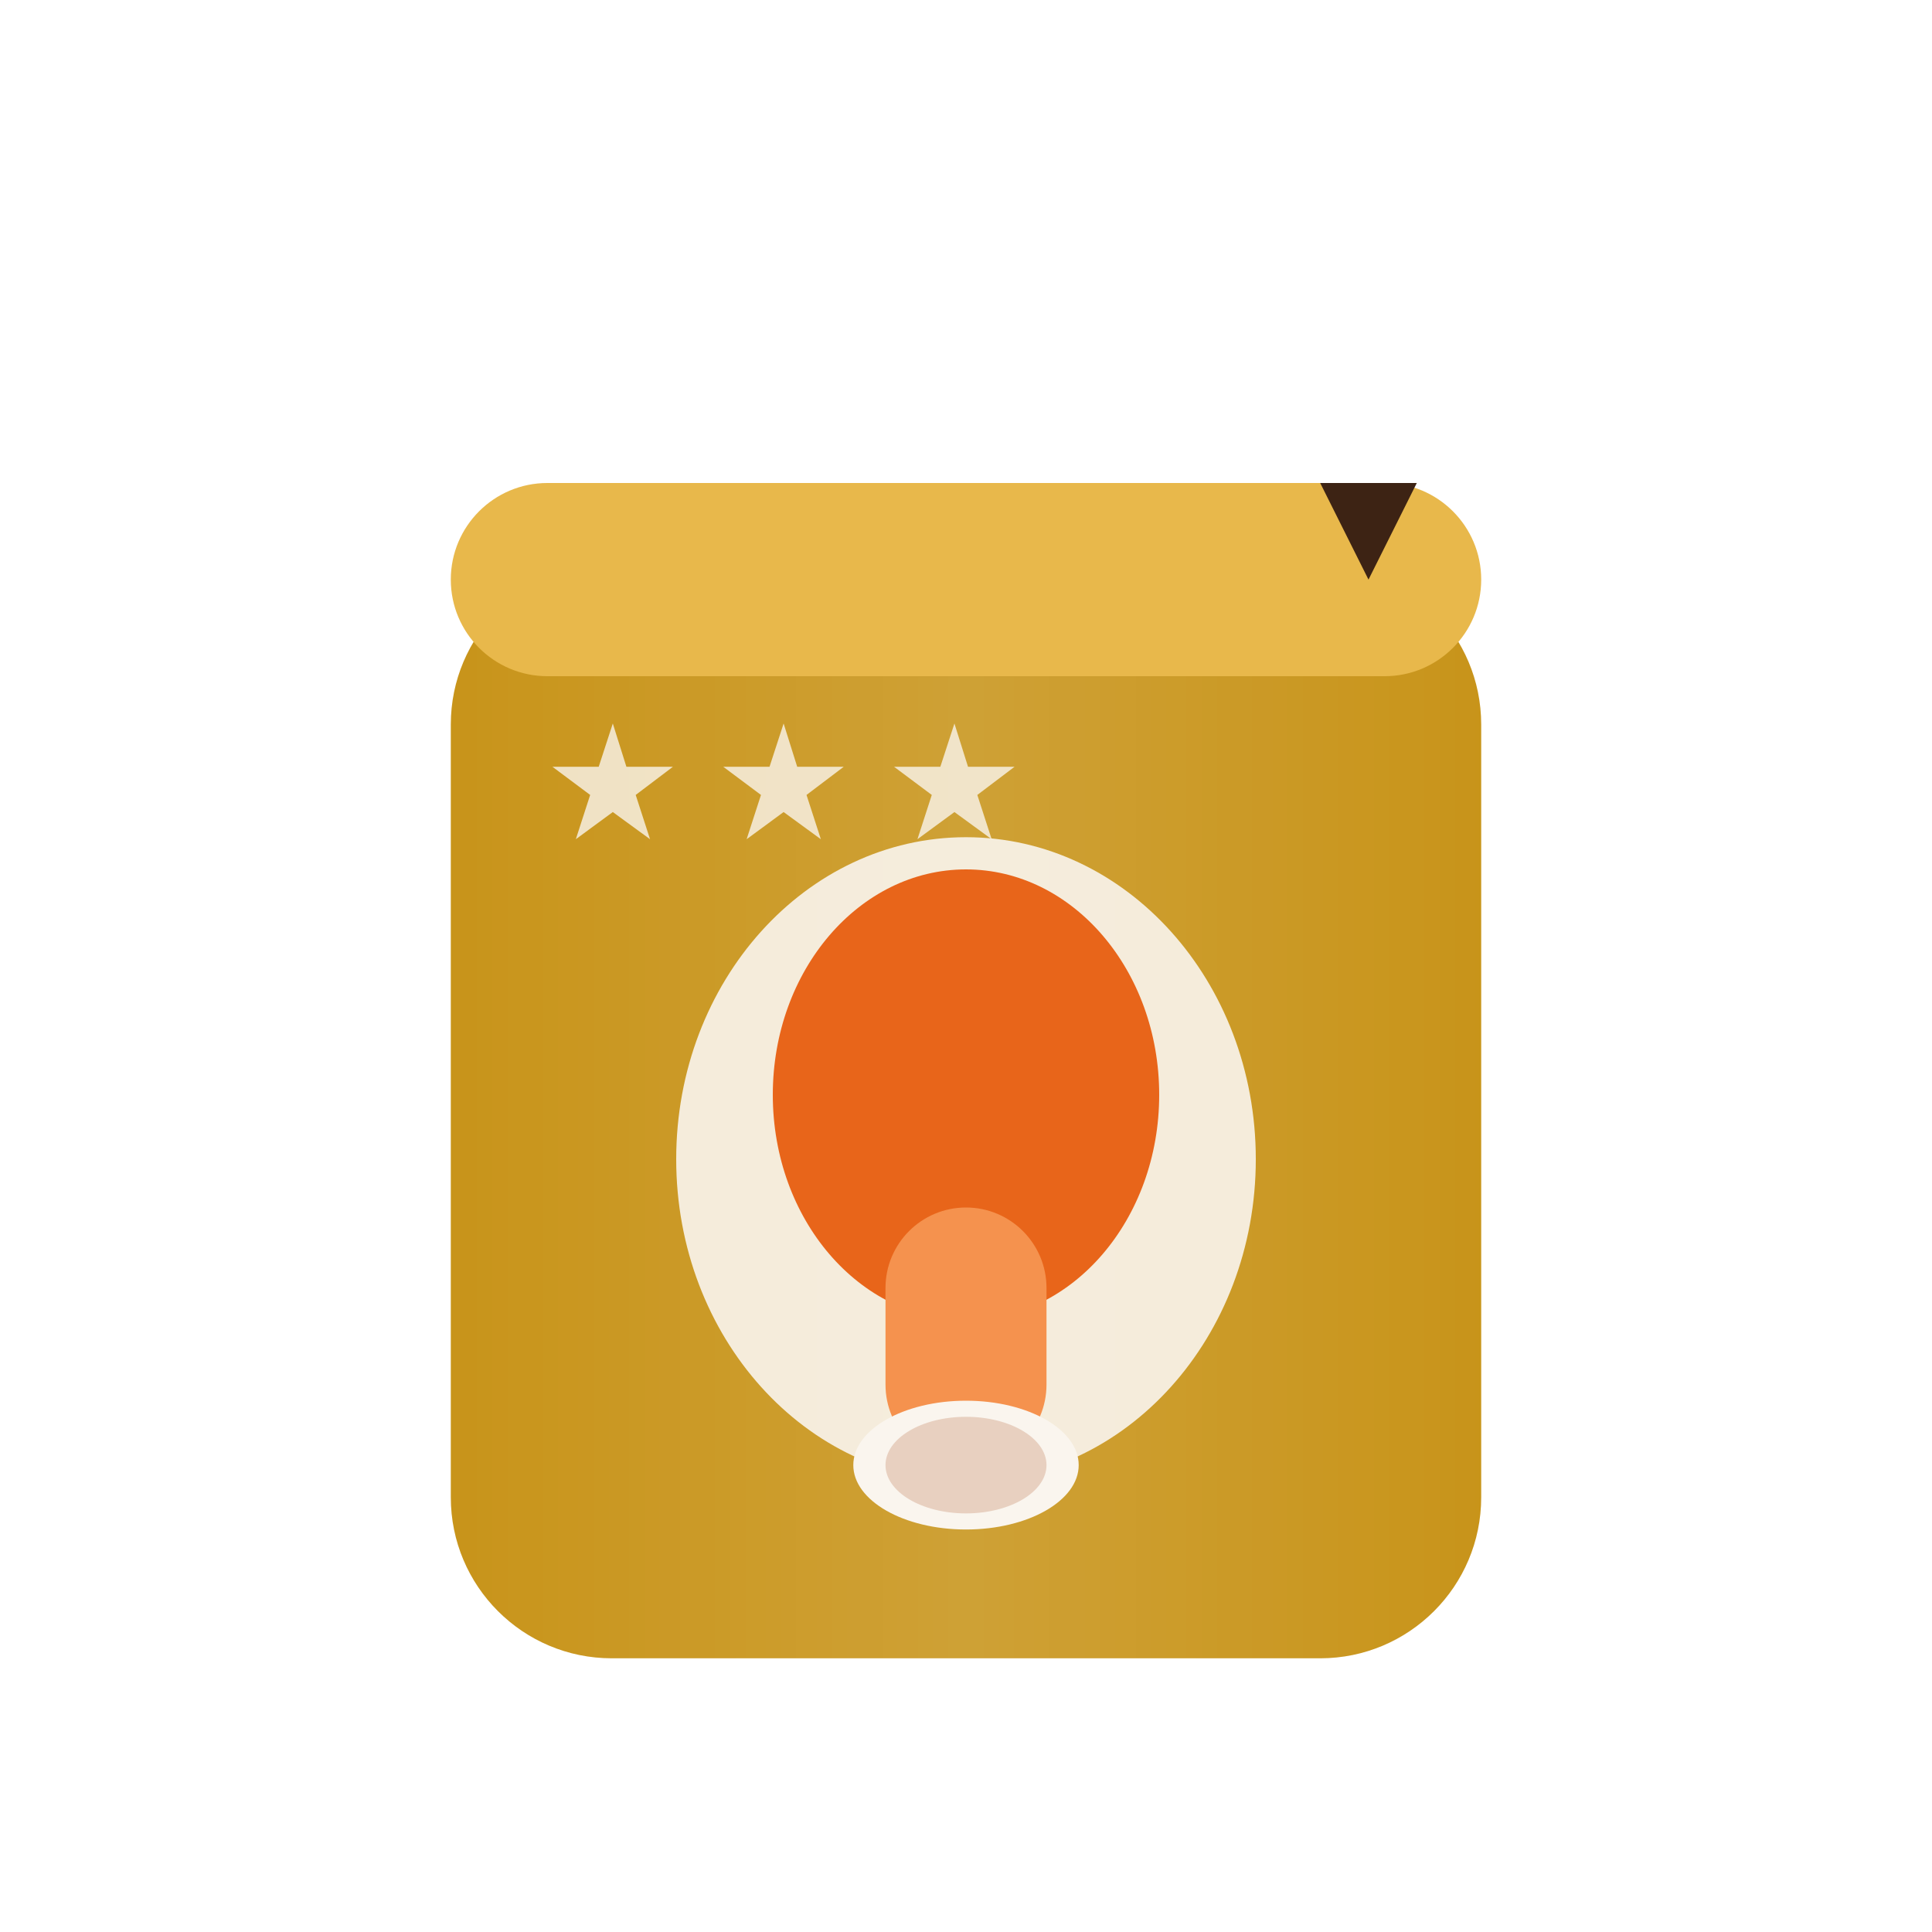
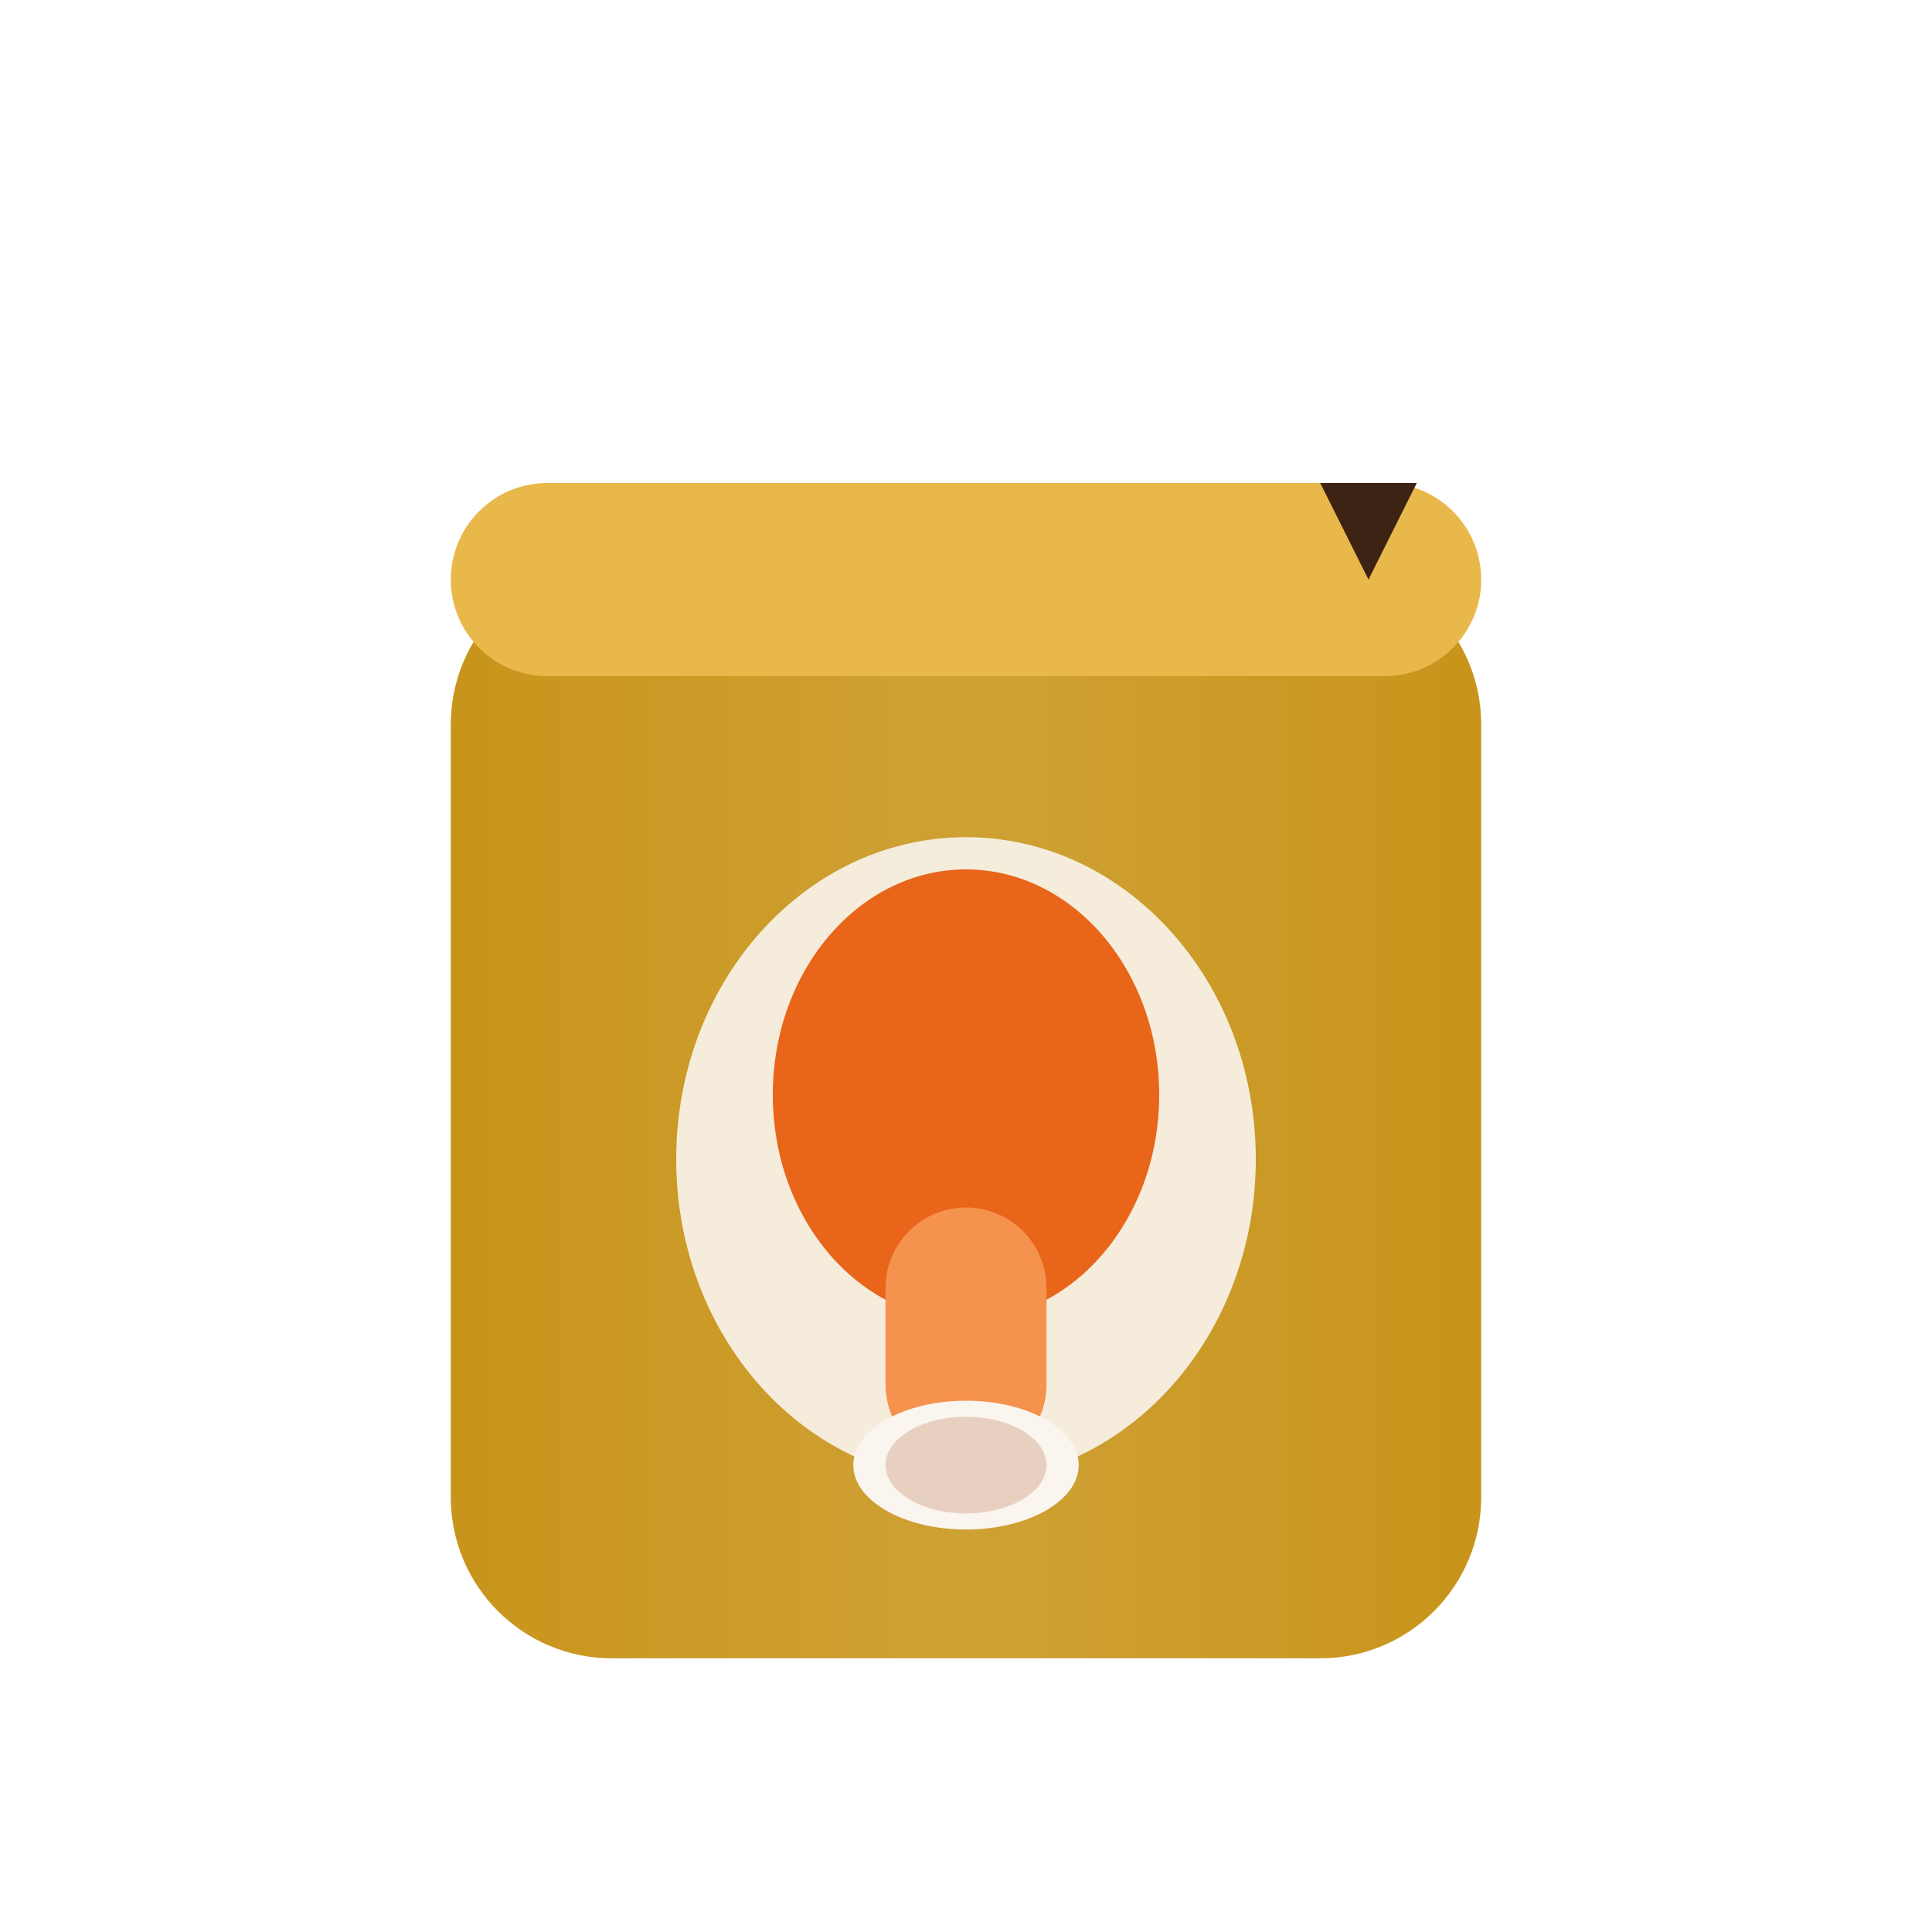
<svg xmlns="http://www.w3.org/2000/svg" viewBox="0 0 120 120">
  <rect x="28" y="35" width="64" height="68" rx="10" fill="#C8941A" />
  <rect x="28" y="35" width="64" height="68" rx="10" fill="url(#shine)" opacity=".3" />
  <rect x="28" y="30" width="64" height="12" rx="6" fill="#E8B84B" />
  <polygon points="82,30 88,30 85,36" fill="#3D2314" />
  <ellipse cx="60" cy="72" rx="18" ry="20" fill="#FAF5EE" opacity=".9" />
  <ellipse cx="60" cy="68" rx="12" ry="14" fill="#E8651A" />
  <rect x="55" y="75" width="10" height="16" rx="5" fill="#F5924E" />
  <ellipse cx="60" cy="91" rx="7" ry="4" fill="#FAF5EE" />
  <ellipse cx="60" cy="91" rx="5" ry="3" fill="#E8D0C0" />
-   <text x="34" y="52" font-size="10" fill="#FAF5EE" opacity=".8">★ ★ ★</text>
  <defs>
    <linearGradient id="shine" x1="0%" y1="0%" x2="100%" y2="0%">
      <stop offset="0%" style="stop-color:#fff;stop-opacity:0" />
      <stop offset="50%" style="stop-color:#fff;stop-opacity:.4" />
      <stop offset="100%" style="stop-color:#fff;stop-opacity:0" />
    </linearGradient>
  </defs>
</svg>
